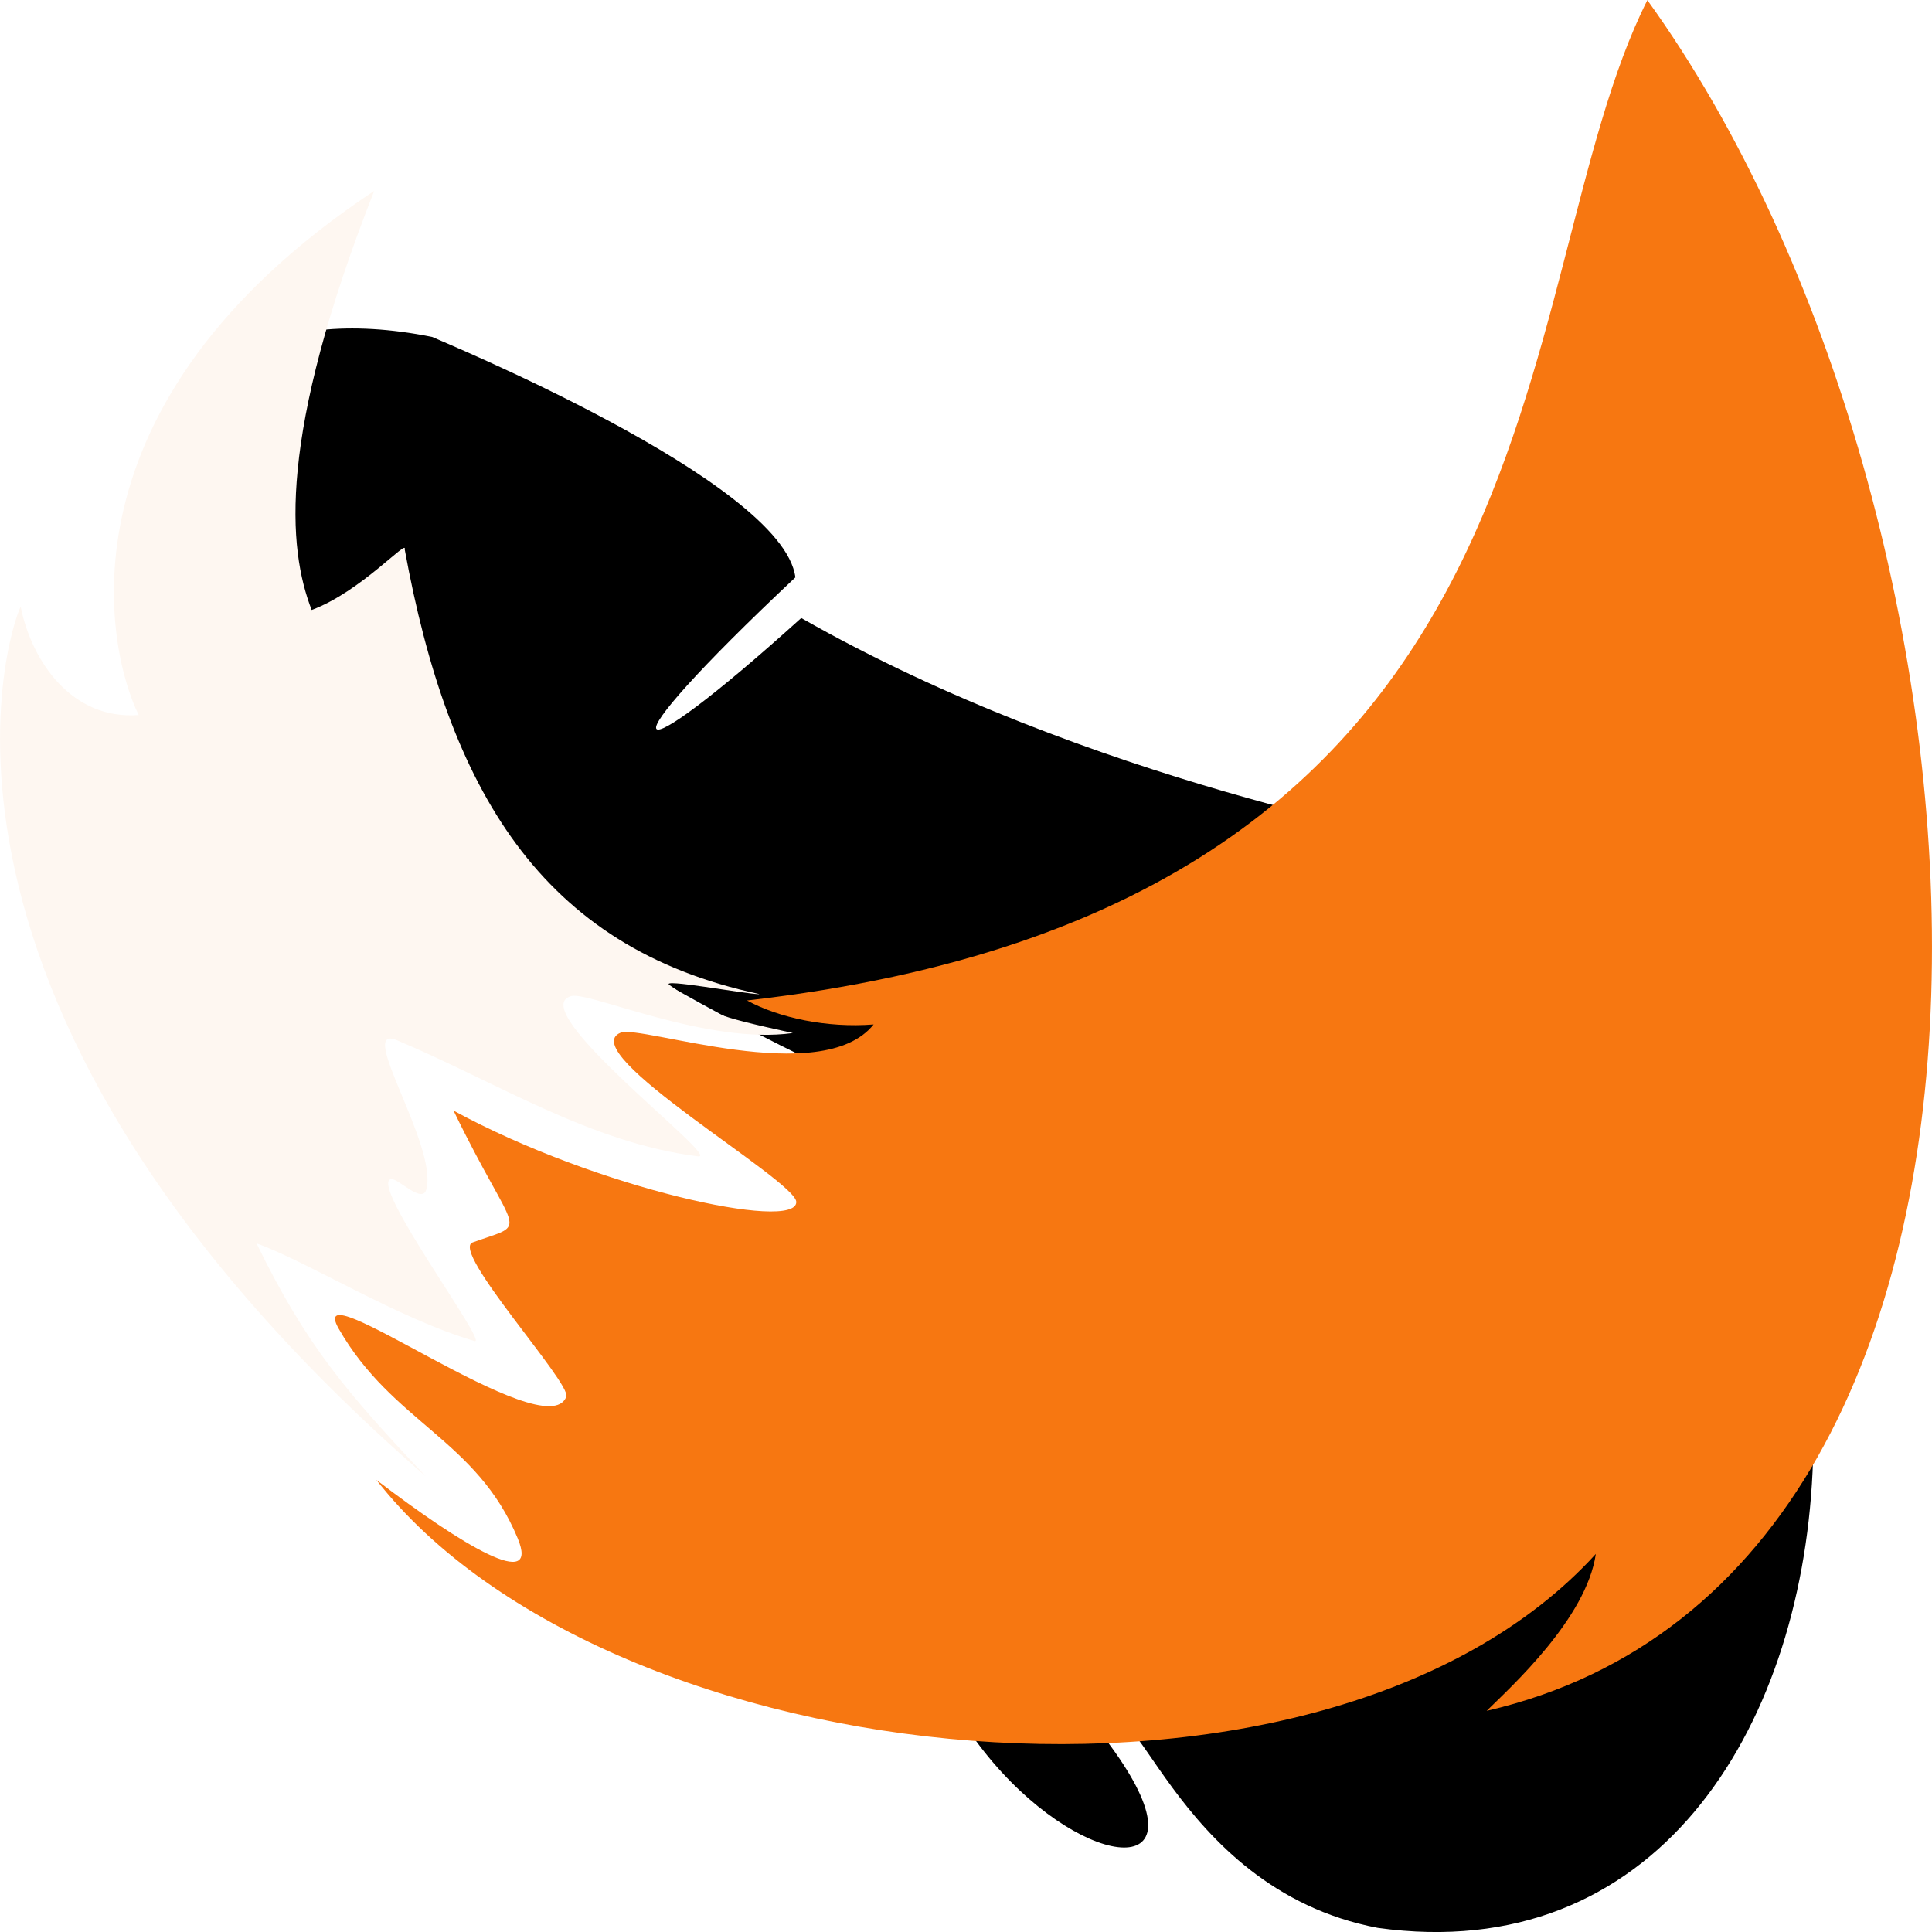
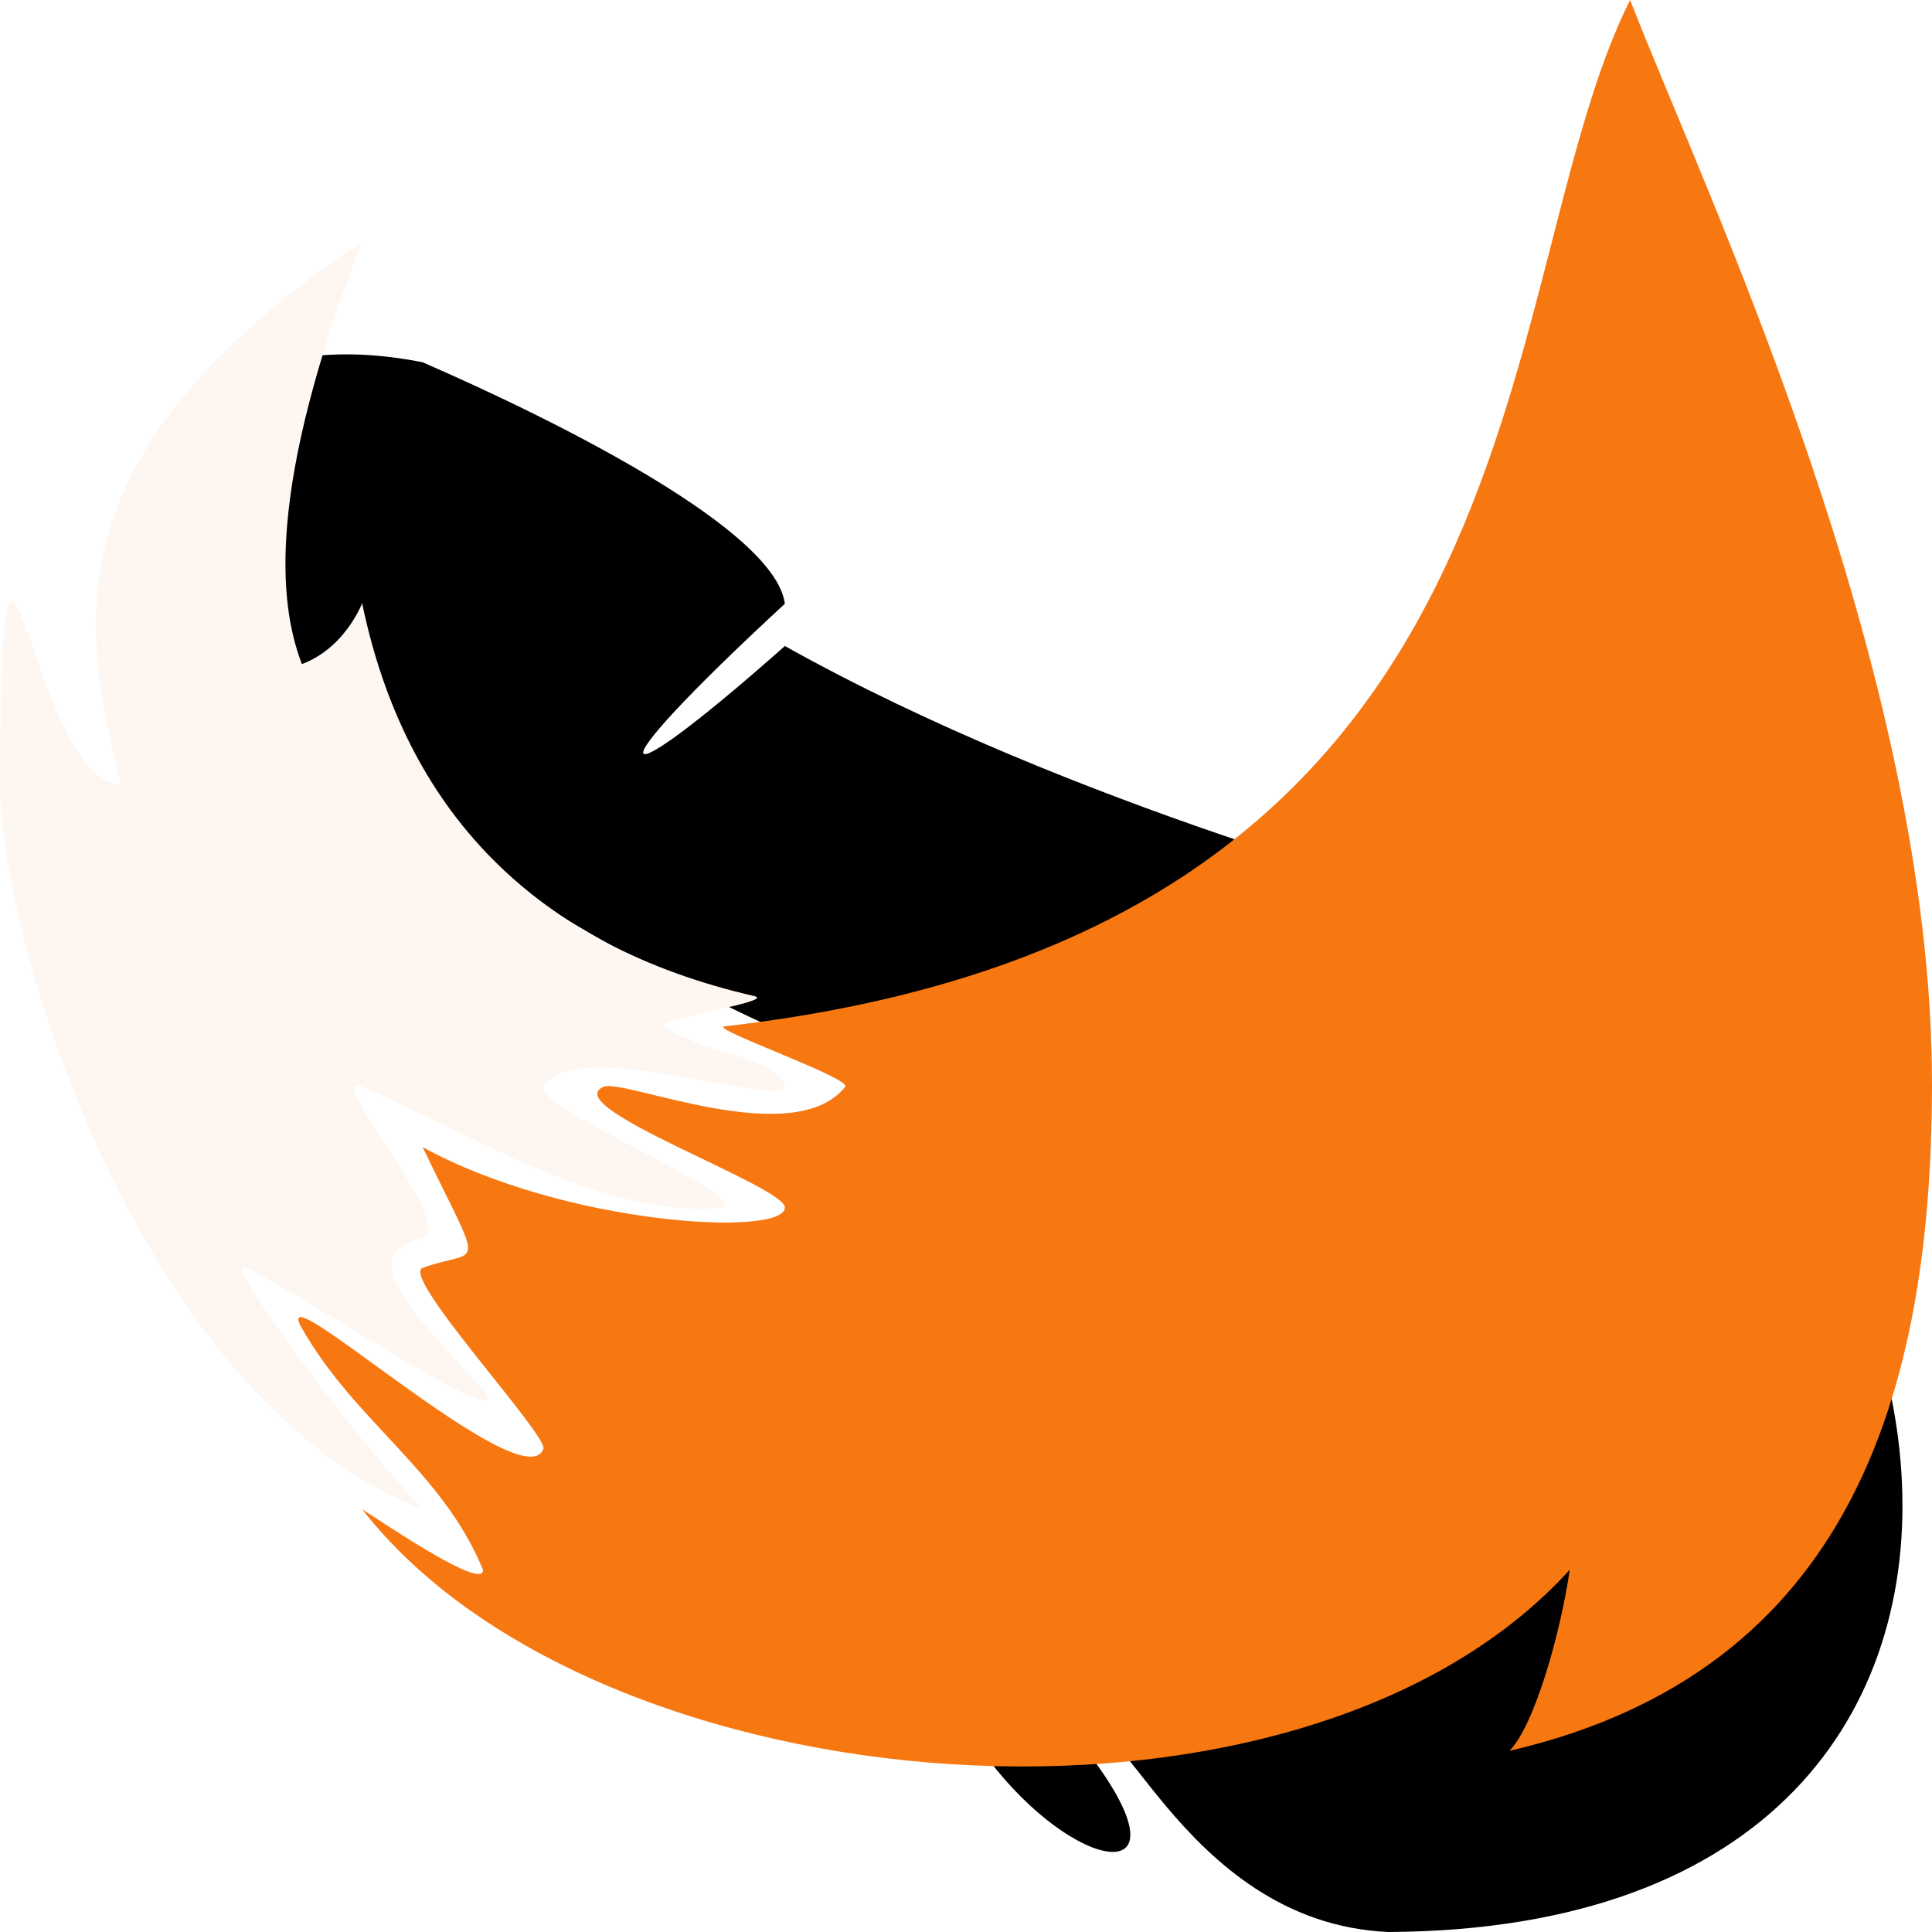
- <svg width="32" height="32">
-   <path d="M3.455 9.971c-1.019-1.448 1.416-3.376.263-3.13-1.797 3.818-2.201-2.394 3.44-1.26.016.016 5.812 2.382 6.016 3.982-3.3 3.103-2.875 3.359.097.673 4.795 2.735 10.371 3.673 10.596 3.765 8.67 2.49 8.092 19.2-1.047 17.931-3.472-.66-4.101-4.498-4.5-3.114 3.499 4.63-7.615-.275-1.457-8.756 6.083 1.394 4.252.384 4.092.36h-.001c-2.1-.52-12.612-3.855-17.498-10.454z" />
-   <path d="M12.574 16.464c-3.619-.771-5.144-3.386-5.871-7.366.051-.18-.724.701-1.541 1.005-.396-1.023-.564-2.879 1.036-6.941-5.315 3.527-4.441 7.585-3.901 8.681-1.103.085-1.771-.885-1.953-1.788-.017-.087-2.607 6.298 6.708 14.398-1.313-1.395-1.973-2.156-2.803-3.859.864.311 2.336 1.244 3.611 1.618.244.071-1.756-2.607-1.384-2.682.112-.023.519.419.585.171.199-.725-1.185-2.766-.483-2.47 1.64.689 3.203 1.7 4.985 1.922.407.051-2.919-2.443-2.1-2.655.301-.077 2.251.813 3.669.612-1.337-.295-1.368-.32-2.044-.795-.164-.116 1.201.141 1.484.152z" fill="#fef7f1" />
-   <path d="M27.285.001c6.13 8.504 7.295 26.04-2.661 28.336.407-.401 1.652-1.531 1.808-2.599-4.505 4.941-16.331 3.718-20.198-1.226 1.441 1.101 2.708 1.852 2.341.968-.677-1.635-2.073-1.915-2.964-3.471-.609-1.064 3.44 1.994 3.769 1.124.084-.223-1.928-2.42-1.551-2.555.967-.347.725-.031-.317-2.183 2.373 1.295 5.679 2.006 5.677 1.514-.001-.357-3.695-2.48-2.911-2.804.336-.139 3.335.936 4.192-.137-.773.061-1.568-.109-2.097-.397C26.217 14.998 24.891 4.742 27.287 0z" fill="#f77711" />
+ <svg width="32" height="32" viewBox="0 0 32 32">
+   <path d="M3 10c-.706-1.133.756-2.041 0-2-1.795 3.324-1.626-3.11 4-2 .016.016 5.797 2.434 6 4-3.291 3.038-2.964 3.329 0 .7 4.782 2.677 10.776 4.21 11 4.3 8.647 2.437 11.668 16.933-1 17-3.519-.151-4.602-4.355-5-3 3.49 4.532-7.141-.698-1-9 6.067 1.365 4.16.023 4 0-6.697-1.945-13.393-4.724-18-10z" />
+   <path d="M6 10c.05-.18-.193.696-1 1-.391-1.023-.58-2.936 1-7-5.249 3.528-4.633 6.381-4 9-1.528-.097-1.97-6.775-2 0-.011 2.46 2.267 10.151 7 12-1.297-1.396-3.094-3.881-3-4 .117-.167 4.754 3.01 4 2-1.536-1.591-1.961-2.235-1-2.5.595-.173-1.693-2.796-1-2.5 1.62.689 4.021 2.224 6 2 .266-.275-3.16-1.663-3-2 .513-.865 3.845.355 4 0-.104-.504-1.332-.525-2-1-.162-.116 1.839-.411 1.5-.5-3.668-.84-5.79-3.093-6.5-6.5z" fill="#fef7f1" />
+   <path d="M25 29c.407-.403.844-1.928 1-3-4.503 4.96-16.135 3.963-20-1 .414.263 2.021 1.356 2 1-.677-1.641-2.109-2.438-3-4-.609-1.068 3.671 2.873 4 2 .084-.224-2.377-2.864-2-3 .966-.348 1.041.16 0-2 2.372 1.3 6.002 1.494 6 1-.001-.358-3.784-1.675-3-2 .336-.14 3.143 1.077 4 0 .098-.144-2.267-.97-2-1C25.837 15.421 24.605 4.76 27 0c1.224 3.158 5.017 11.06 5 18-.013 5.023-1.317 9.684-7 11z" fill="#f77711" />
</svg>
